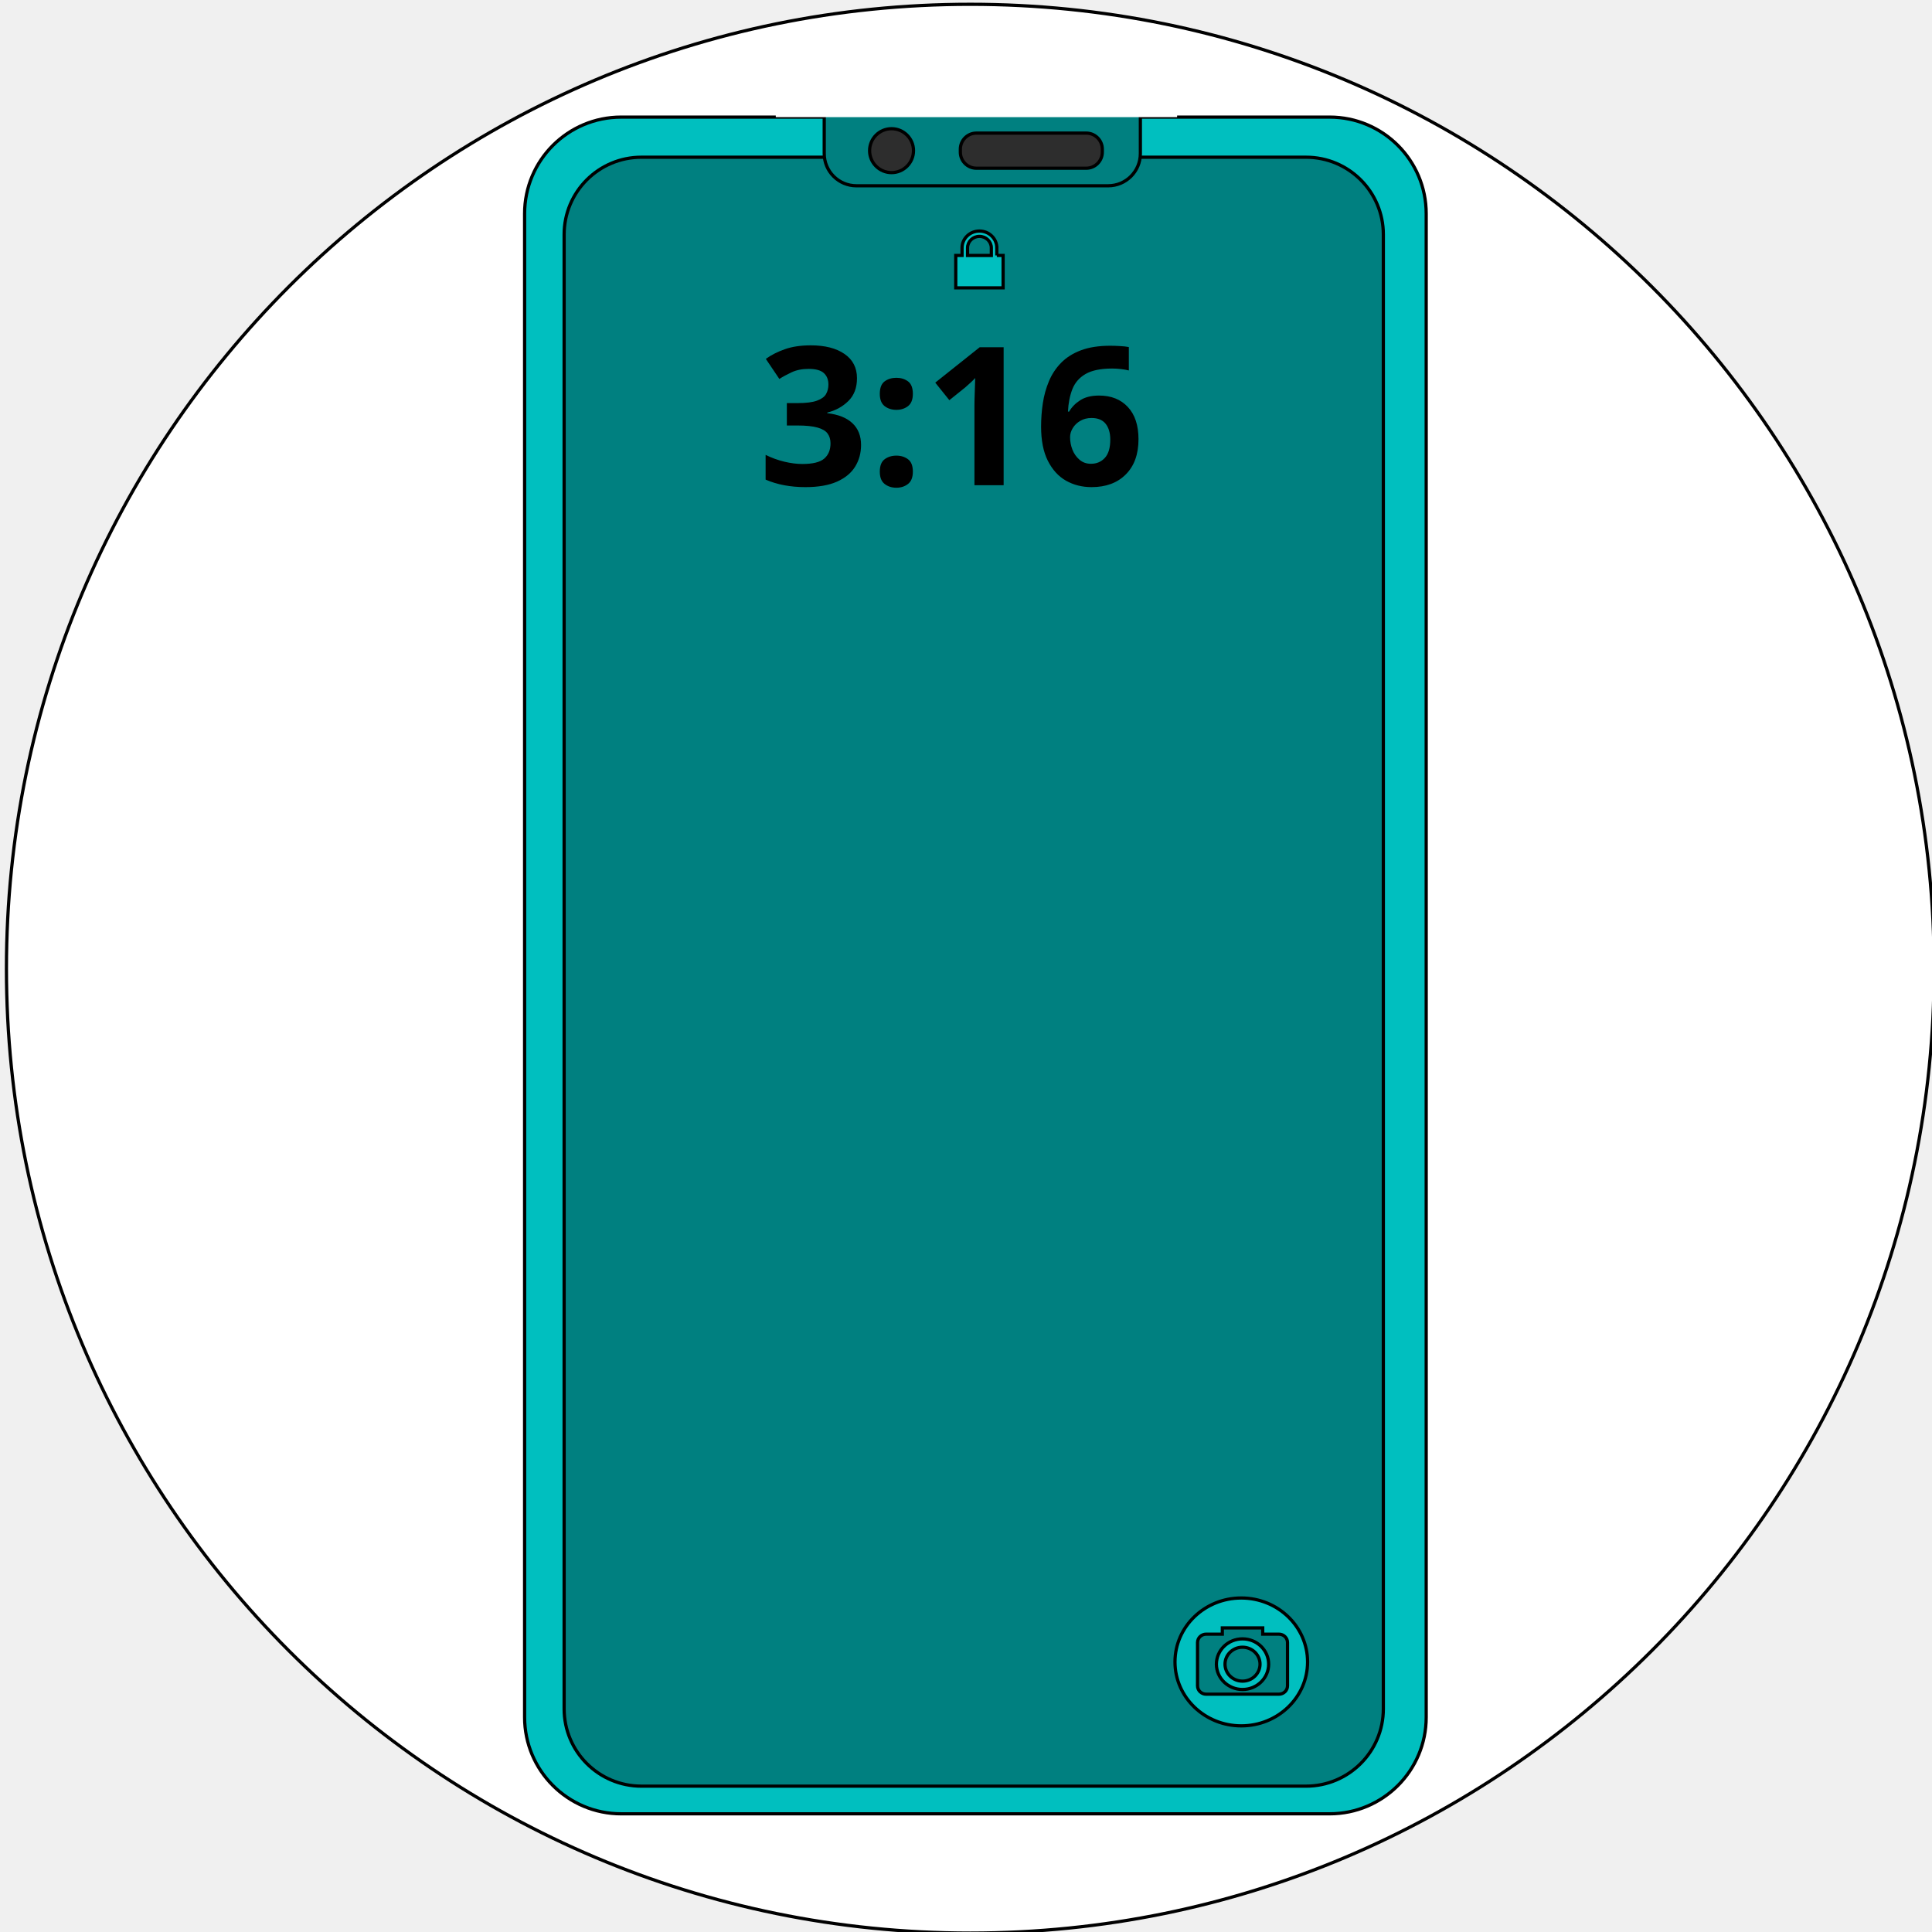
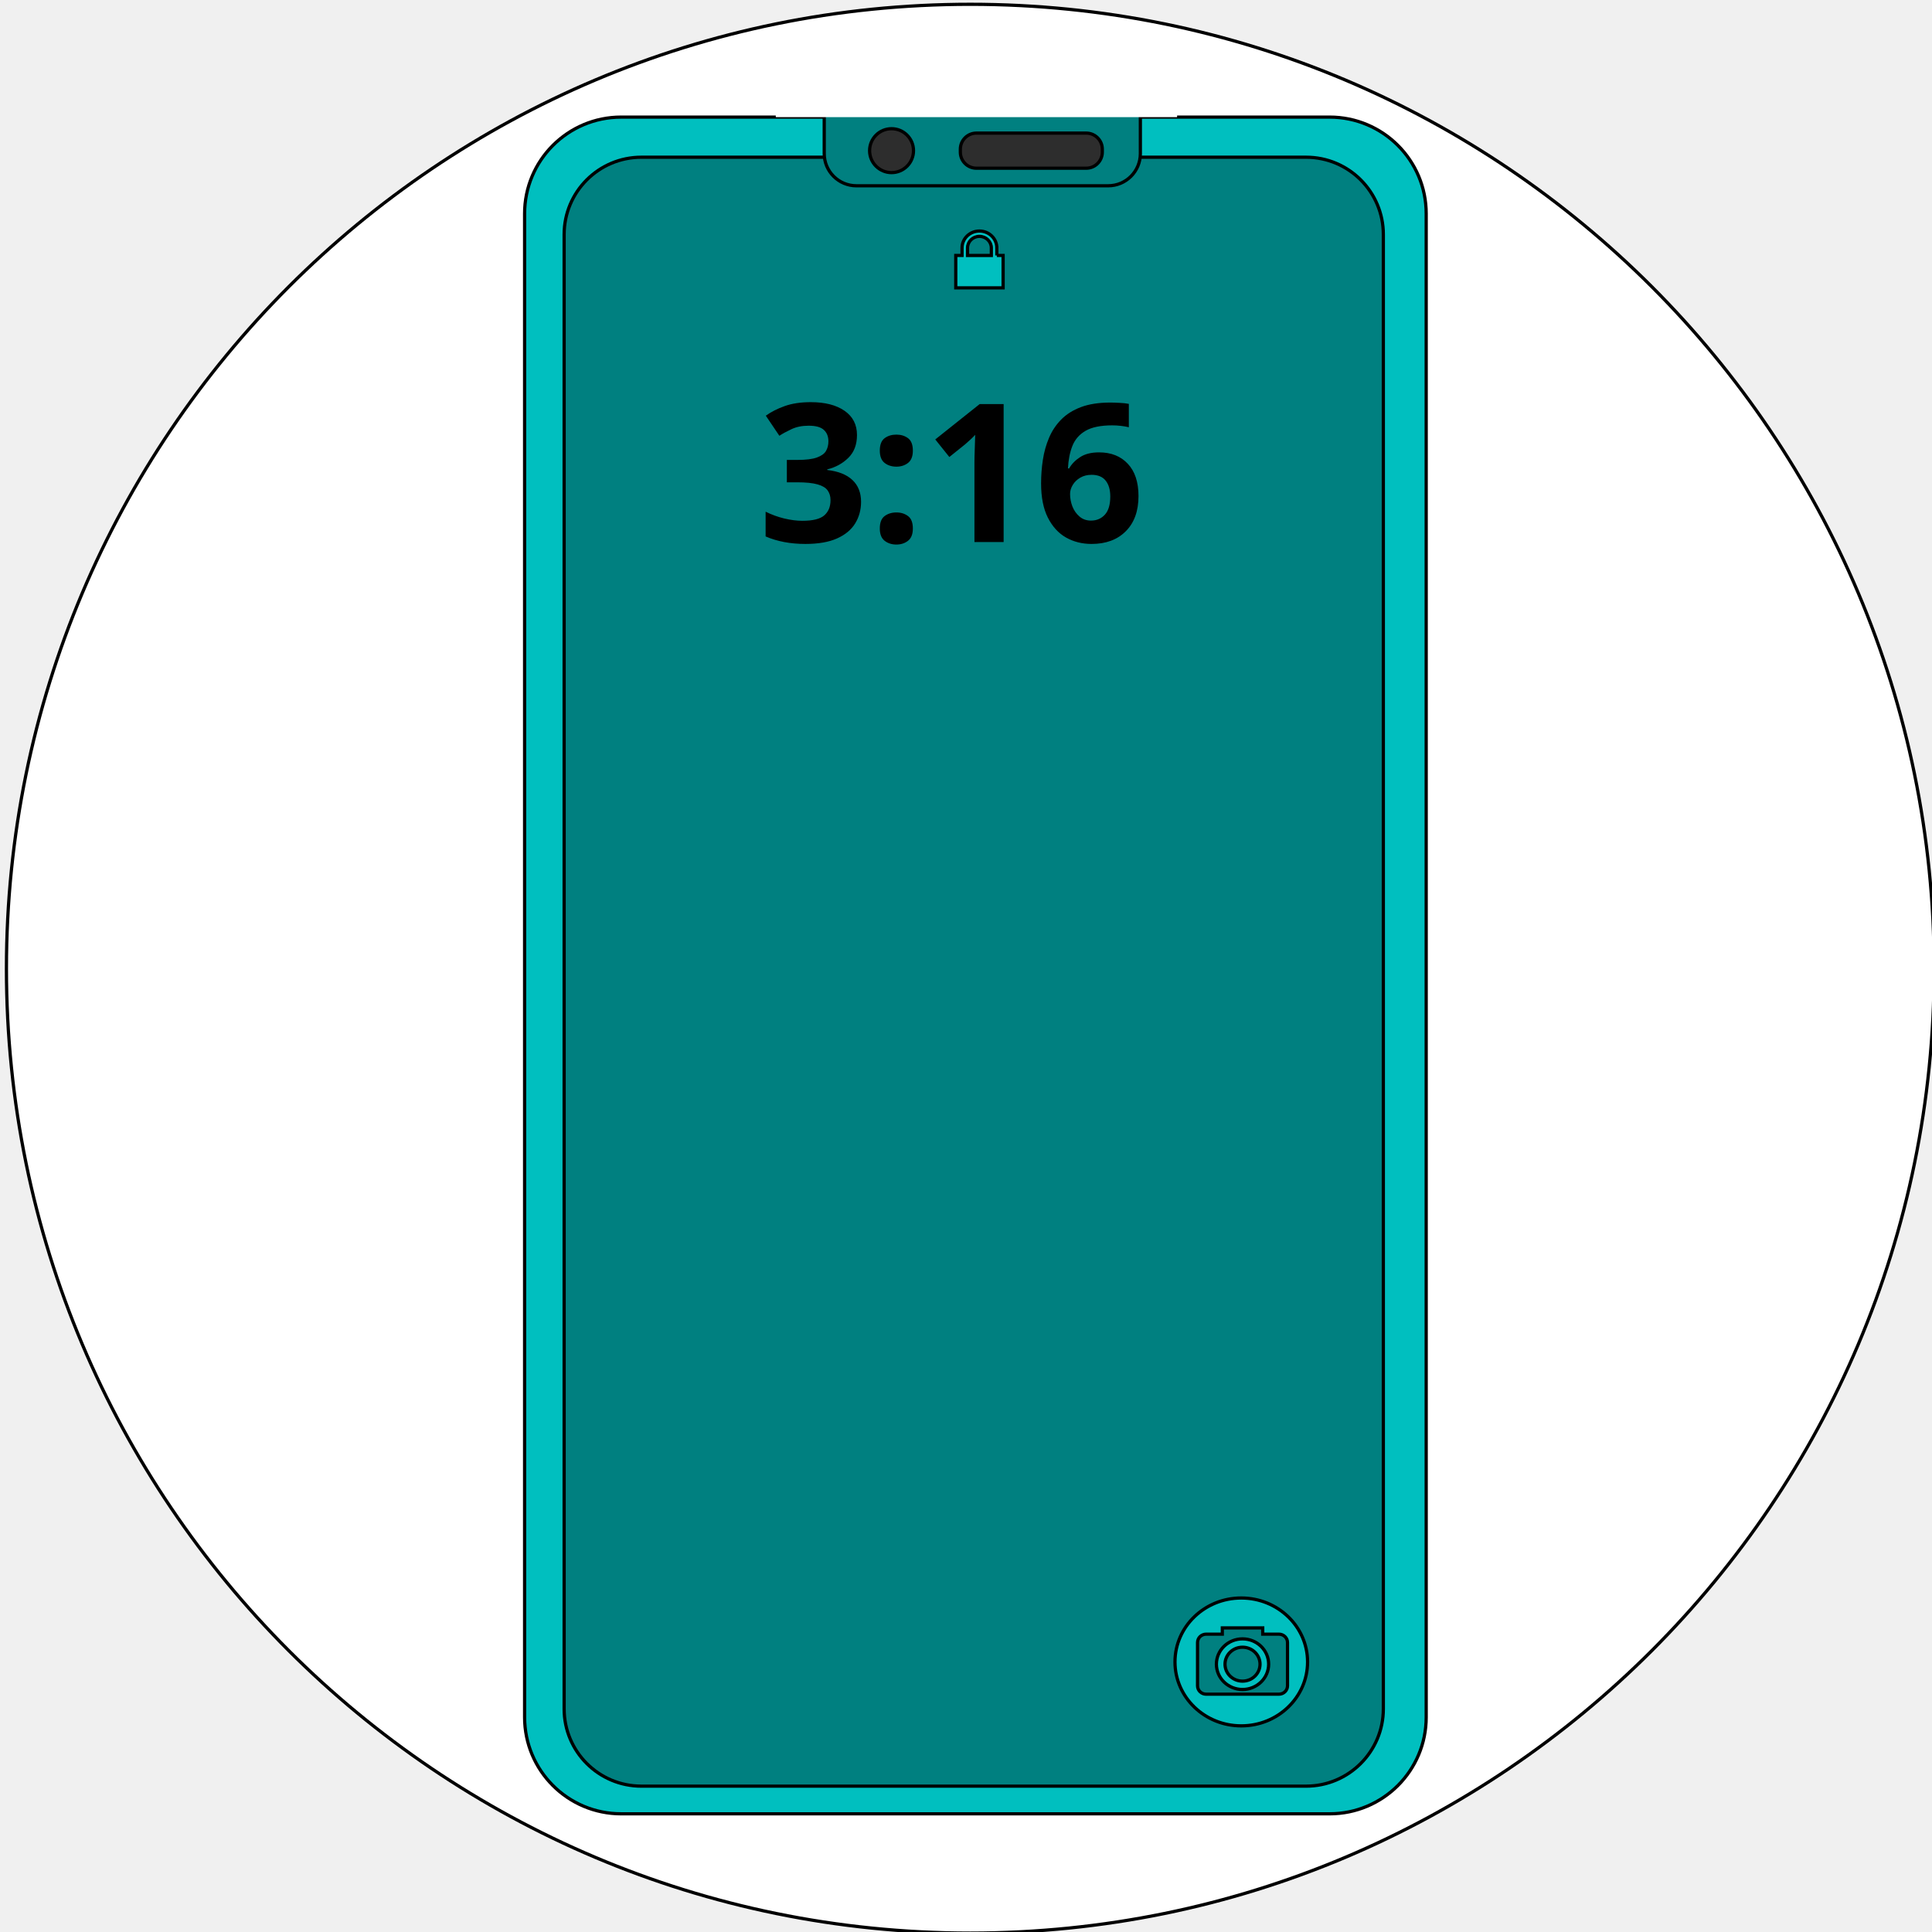
<svg xmlns="http://www.w3.org/2000/svg" width="600" height="600">
  <g>
    <ellipse fill="#fff" cx="301.333" cy="300.833" id="svg_1" rx="299.333" ry="299.5" stroke="#000" />
    <rect stroke="#000" rx="30" id="svg_2" height="526.929" width="280" y="36.367" x="162.919" fill="#00bfbf" />
    <rect stroke="#000000" rx="24" id="svg_10" height="505.882" width="254.412" y="48.824" x="175.196" fill="#008080" />
    <path fill="none" stroke="#000" stroke-width="5" d="m280.088,643.923l0.569,0l0.176,-0.541l0.176,0.541l0.569,0l-0.46,0.334l0.176,0.541l-0.46,-0.334l-0.46,0.334l0.176,-0.541l-0.46,-0.334z" id="svg_30" />
    <path id="svg_5" d="m728.167,418.839c0.026,-0.046 0.072,-0.107 -0.008,-0.121c-0.022,-0.012 -0.045,-0.032 -0.067,-0.009c-0.05,0.02 -0.093,0.047 -0.041,0.099c0.023,0.033 0.044,0.106 0.071,0.114c0.016,-0.027 0.03,-0.055 0.045,-0.082l0,0l0,-0zm-0.11,0.128c-0.046,-0.082 -0.083,-0.169 -0.139,-0.245c-0.068,-0.073 -0.202,-0.04 -0.233,0.053c-0.041,0.093 0.047,0.203 0.146,0.192c0.075,0.001 0.151,0.005 0.225,-0.001l0,0zm0.38,0.003c0.097,-0.013 0.153,-0.136 0.098,-0.217c-0.049,-0.087 -0.19,-0.09 -0.24,-0.002c-0.043,0.071 -0.08,0.146 -0.119,0.219c0.087,0.005 0.174,0.004 0.261,-0.001l0,0zm0.161,0.104c0.033,-0.029 0.162,-0.064 0.064,-0.091c-0.024,-0.007 -0.052,-0.038 -0.074,-0.03c-0.047,0.058 -0.119,0.093 -0.195,0.089c-0.015,0.005 -0.09,-0.007 -0.07,0.007c0.053,0.03 0.105,0.063 0.16,0.09c0.039,-0.021 0.076,-0.043 0.114,-0.065l0,0l-0,0zm-0.758,0.017c0.028,-0.017 0.057,-0.033 0.085,-0.05c-0.087,-0.004 -0.186,0.008 -0.251,-0.062c-0.018,-0.021 -0.036,-0.044 -0.062,-0.018c-0.031,0.021 -0.125,0.043 -0.052,0.069c0.063,0.037 0.126,0.076 0.191,0.11c0.031,-0.014 0.06,-0.033 0.09,-0.049l0,0l-0,0zm0.416,0.184c0.037,-0.03 0.126,-0.058 0.129,-0.089c-0.083,-0.048 -0.164,-0.101 -0.251,-0.141c-0.03,-0.011 -0.054,0.006 -0.078,0.021c-0.071,0.042 -0.144,0.082 -0.213,0.128c0.09,0.056 0.181,0.11 0.273,0.162c0.047,-0.026 0.093,-0.054 0.14,-0.081l0,0l-0,-0zm0.369,0.092c0.038,-0.024 0.076,-0.048 0.114,-0.072c-0,-0.081 0.001,-0.161 -0.001,-0.242c-0.077,0.043 -0.153,0.088 -0.227,0.135c-0.008,0.083 -0.004,0.168 -0.002,0.251c0.039,-0.023 0.078,-0.048 0.117,-0.072l0,-0zm-0.894,-0.051c0.004,-0.069 0.012,-0.147 -0.071,-0.167c-0.052,-0.024 -0.125,-0.087 -0.165,-0.086c-0.001,0.077 -0.001,0.155 -0.001,0.232c0.077,0.048 0.153,0.099 0.232,0.144c0.008,-0.04 0.003,-0.082 0.004,-0.123zm0.553,0.266c0.046,-0.029 0.091,-0.058 0.137,-0.087c-0,-0.083 0.003,-0.167 -0.001,-0.25c-0.05,0.014 -0.108,0.059 -0.161,0.087c-0.04,0.023 -0.079,0.046 -0.119,0.07c0.001,0.089 -0.002,0.178 0.003,0.267c0.047,-0.028 0.093,-0.057 0.14,-0.087l0,0zm-0.192,-0.047c0,-0.044 0,-0.089 0,-0.133c-0.092,-0.054 -0.183,-0.108 -0.275,-0.161c-0.005,0.085 -0.002,0.17 -0.003,0.255c0.092,0.057 0.183,0.116 0.275,0.172c0.004,-0.044 0.002,-0.089 0.003,-0.133zm0.535,0.179c0.037,-0.025 0.075,-0.05 0.112,-0.075c-0.002,-0.079 0.004,-0.159 -0.004,-0.237c-0.078,0.044 -0.153,0.095 -0.229,0.142c0.002,0.082 -0.004,0.164 0.005,0.245c0.039,-0.024 0.078,-0.05 0.116,-0.076l0,0zm-0.897,-0.044c-0,-0.041 -0.001,-0.083 -0.001,-0.124c-0.077,-0.048 -0.154,-0.098 -0.232,-0.145c-0.005,0.079 -0.002,0.159 -0.003,0.238c0.078,0.052 0.155,0.105 0.234,0.155c0.003,-0.041 0.002,-0.083 0.002,-0.124l0,0zm0.556,0.272c0.045,-0.03 0.091,-0.06 0.136,-0.09c-0,-0.084 0.002,-0.168 -0.001,-0.252c-0.092,0.057 -0.184,0.115 -0.275,0.174c-0.01,0.081 -0.004,0.165 -0.004,0.247c0.028,0.017 0.101,-0.059 0.143,-0.078l0,0l0,0zm-0.194,-0.036c-0.005,-0.058 0.024,-0.14 -0.05,-0.162c-0.074,-0.047 -0.148,-0.095 -0.224,-0.14c-0.011,0.08 0.001,0.162 -0.008,0.243c0.09,0.065 0.183,0.128 0.277,0.187c0.008,-0.042 0.003,-0.086 0.004,-0.128l0,0l-0,0zm-0.316,-0.015c-0.11,-0.073 -0.22,-0.147 -0.33,-0.22c0,-0.226 -0.003,-0.453 0.001,-0.679c0.055,-0.034 0.114,-0.062 0.17,-0.093c-0.037,-0.105 0.016,-0.232 0.122,-0.271c0.089,-0.036 0.196,-0.004 0.253,0.073c0.041,-0.021 0.082,-0.042 0.123,-0.063c0.041,0.021 0.083,0.043 0.124,0.064c0.059,-0.07 0.161,-0.11 0.249,-0.071c0.106,0.037 0.163,0.164 0.125,0.269c0.057,0.032 0.119,0.057 0.171,0.097c0.002,0.225 0,0.45 -0,0.675c-0.219,0.145 -0.434,0.295 -0.656,0.434c-0.065,-0 -0.12,-0.07 -0.18,-0.099c-0.058,-0.038 -0.116,-0.077 -0.174,-0.115l0,0l-0,0z" stroke="#000" fill="#fff" />
    <path id="svg_9" d="m732.808,385.12c-0.04,-0.034 -0.116,0.003 -0.125,-0.059c-0.018,-0.055 0.036,-0.098 0.072,-0.132c0.063,-0.031 0.135,-0.035 0.202,-0.049c0.081,-0.012 0.166,-0.022 0.236,-0.069c0.08,-0.05 0.168,-0.091 0.264,-0.091c0.132,-0.005 0.269,-0 0.391,0.056c0.077,0.035 0.159,0.052 0.241,0.069c0.07,0.009 0.054,0.084 0.077,0.131c0.018,0.053 -0.021,0.106 -0.077,0.108c-0.059,0.013 -0.129,0.015 -0.17,0.067c-0.042,0.047 -0.118,0.045 -0.162,0c-0.018,-0.011 -0.03,-0.038 -0.054,-0.033c-0.222,0.001 -0.443,-0.003 -0.665,0.004c-0.058,-0.005 -0.082,0.067 -0.143,0.062c-0.032,0.001 -0.061,-0.05 -0.088,-0.065l0,0l-0,0z" stroke="#000" fill="#fff" />
    <path id="svg_13" d="m-117.715,288.106l0,0c0,-0.411 0.334,-0.745 0.745,-0.745l0,0c0.198,0 0.387,0.078 0.527,0.218c0.14,0.14 0.218,0.329 0.218,0.527l0,0c0,0.411 -0.334,0.745 -0.745,0.745l0,0c-0.411,0 -0.745,-0.334 -0.745,-0.745zm0.372,0l0,0c0,0.206 0.167,0.372 0.372,0.372c0.206,0 0.372,-0.167 0.372,-0.372c0,-0.206 -0.167,-0.372 -0.372,-0.372l0,0c-0.206,0 -0.372,0.167 -0.372,0.372z" stroke="#000" fill="#00bfbf" />
    <rect stroke="#000" rx="10" id="svg_3" height="42.727" width="98.182" y="14.97" x="255.97" fill="#008080" />
    <rect id="svg_4" height="26.364" width="123.636" y="9.515" x="241.424" stroke="#ffffff" fill="#fff" />
    <ellipse ry="6.818" rx="6.818" id="svg_6" cy="46.788" cx="276.879" stroke="#000000" fill="#2d2d2d" />
    <rect stroke="#000000" rx="5" id="svg_8" height="10.909" width="44.091" y="41.333" x="298.242" fill="#2d2d2d" />
-     <text font-weight="bold" xml:space="preserve" text-anchor="start" font-family="'Roboto Mono'" font-size="60" stroke-width="0" id="svg_11" y="150.686" x="235.49" stroke="#000000" fill="#000000">3:16</text>
+     <text style="cursor: move;" font-weight="bold" xml:space="preserve" text-anchor="start" font-family="'Roboto Mono'" font-size="60" stroke-width="0" id="svg_11" y="168.333" x="235.49" stroke="#000000" fill="#000000">3:16</text>
    <ellipse ry="19.853" rx="20.588" id="svg_15" cy="516.127" cx="385.49" stroke="#000000" fill="#00bfbf" />
    <path id="svg_12" d="m397.17,507.503l-5.019,0l0,-1.945l-12.548,0l0,1.945l-5.019,0c-1.478,0 -2.677,1.162 -2.677,2.594l0,13.455c0,1.432 1.199,2.594 2.677,2.594l22.587,0c1.478,0 2.677,-1.162 2.677,-2.594l0,-13.455c0,-1.432 -1.199,-2.594 -2.677,-2.594zm-11.294,17.183c-4.473,0 -8.111,-3.526 -8.111,-7.86c0,-4.334 3.638,-7.862 8.111,-7.862s8.114,3.528 8.114,7.862c0,4.334 -3.642,7.86 -8.114,7.86zm0,-13.13c-3.004,0 -5.437,2.359 -5.437,5.268c0,2.91 2.435,5.268 5.437,5.268c3.004,0 5.437,-2.358 5.437,-5.268c0.001,-2.909 -2.432,-5.268 -5.437,-5.268z" stroke="#000000" fill="#008080" />
    <path id="svg_14" d="m-178.198,63.653l-0.019,0l0,-0.007l-0.047,0l0,0.007l-0.019,0c-0.006,0 -0.01,0.004 -0.01,0.01l0,0.052c0,0.006 0.004,0.01 0.01,0.01l0.084,0c0.006,0 0.01,-0.004 0.01,-0.01l0,-0.052c0,-0.006 -0.004,-0.01 -0.01,-0.01zm-0.042,0.066c-0.017,0 -0.03,-0.014 -0.03,-0.03c0,-0.017 0.014,-0.03 0.03,-0.03s0.03,0.014 0.03,0.03c0,0.017 -0.014,0.03 -0.03,0.03zm0,-0.051c-0.011,0 -0.02,0.009 -0.02,0.02c0,0.011 0.009,0.02 0.02,0.02c0.011,0 0.02,-0.009 0.02,-0.02c0,-0.011 -0.009,-0.02 -0.02,-0.02z" stroke="#000000" fill="#008080" />
    <path stroke="#000000" id="svg_16" d="m309.574,79.333l0,-2.344l-0.001,0c-0.001,-2.893 -2.418,-5.239 -5.4,-5.239s-5.4,2.346 -5.4,5.239l0,0l0,2.343l-1.953,0l0,10.064l14.706,0l0,-10.064l-1.952,0zm-9.095,-2.343c0,0 0,0 0,0c0,-1.977 1.657,-3.585 3.694,-3.585c2.038,0 3.696,1.608 3.696,3.584c0,0 0,0 0,0l0,2.344l-7.39,0l0,-2.343z" fill="#00bfbf" />
  </g>
</svg>
